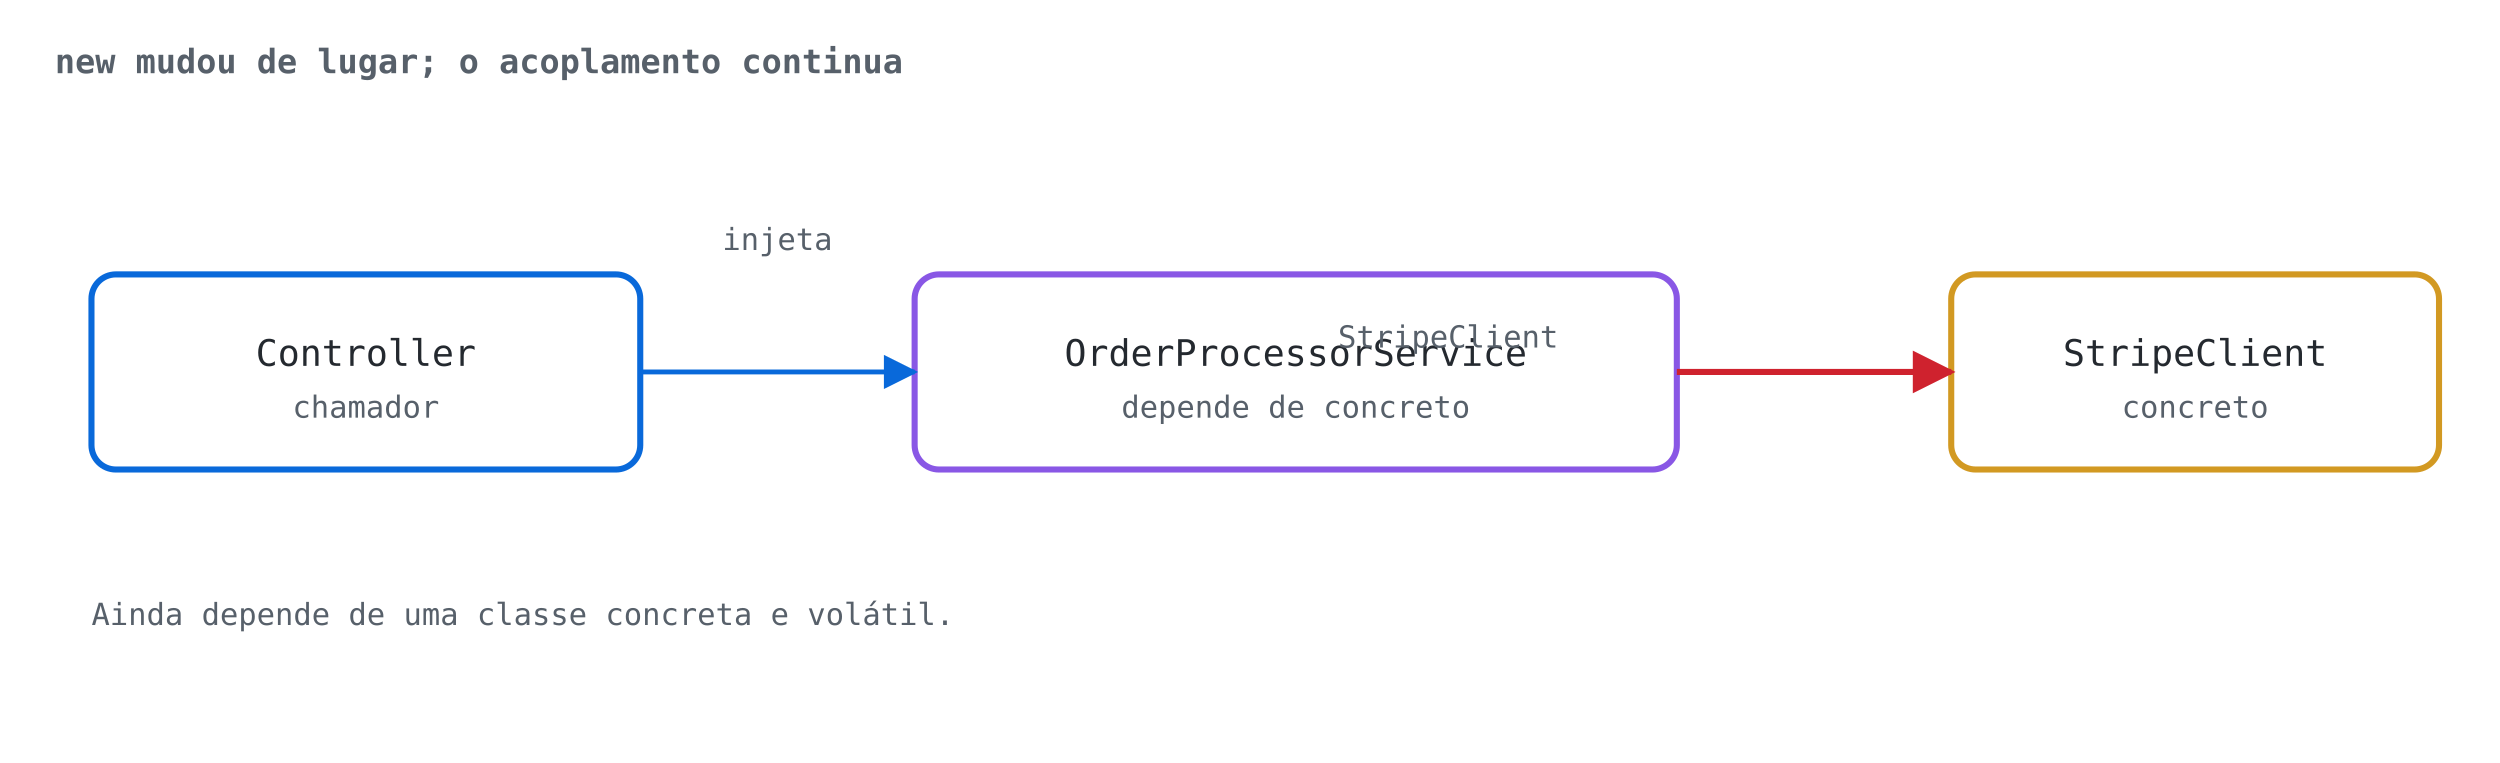
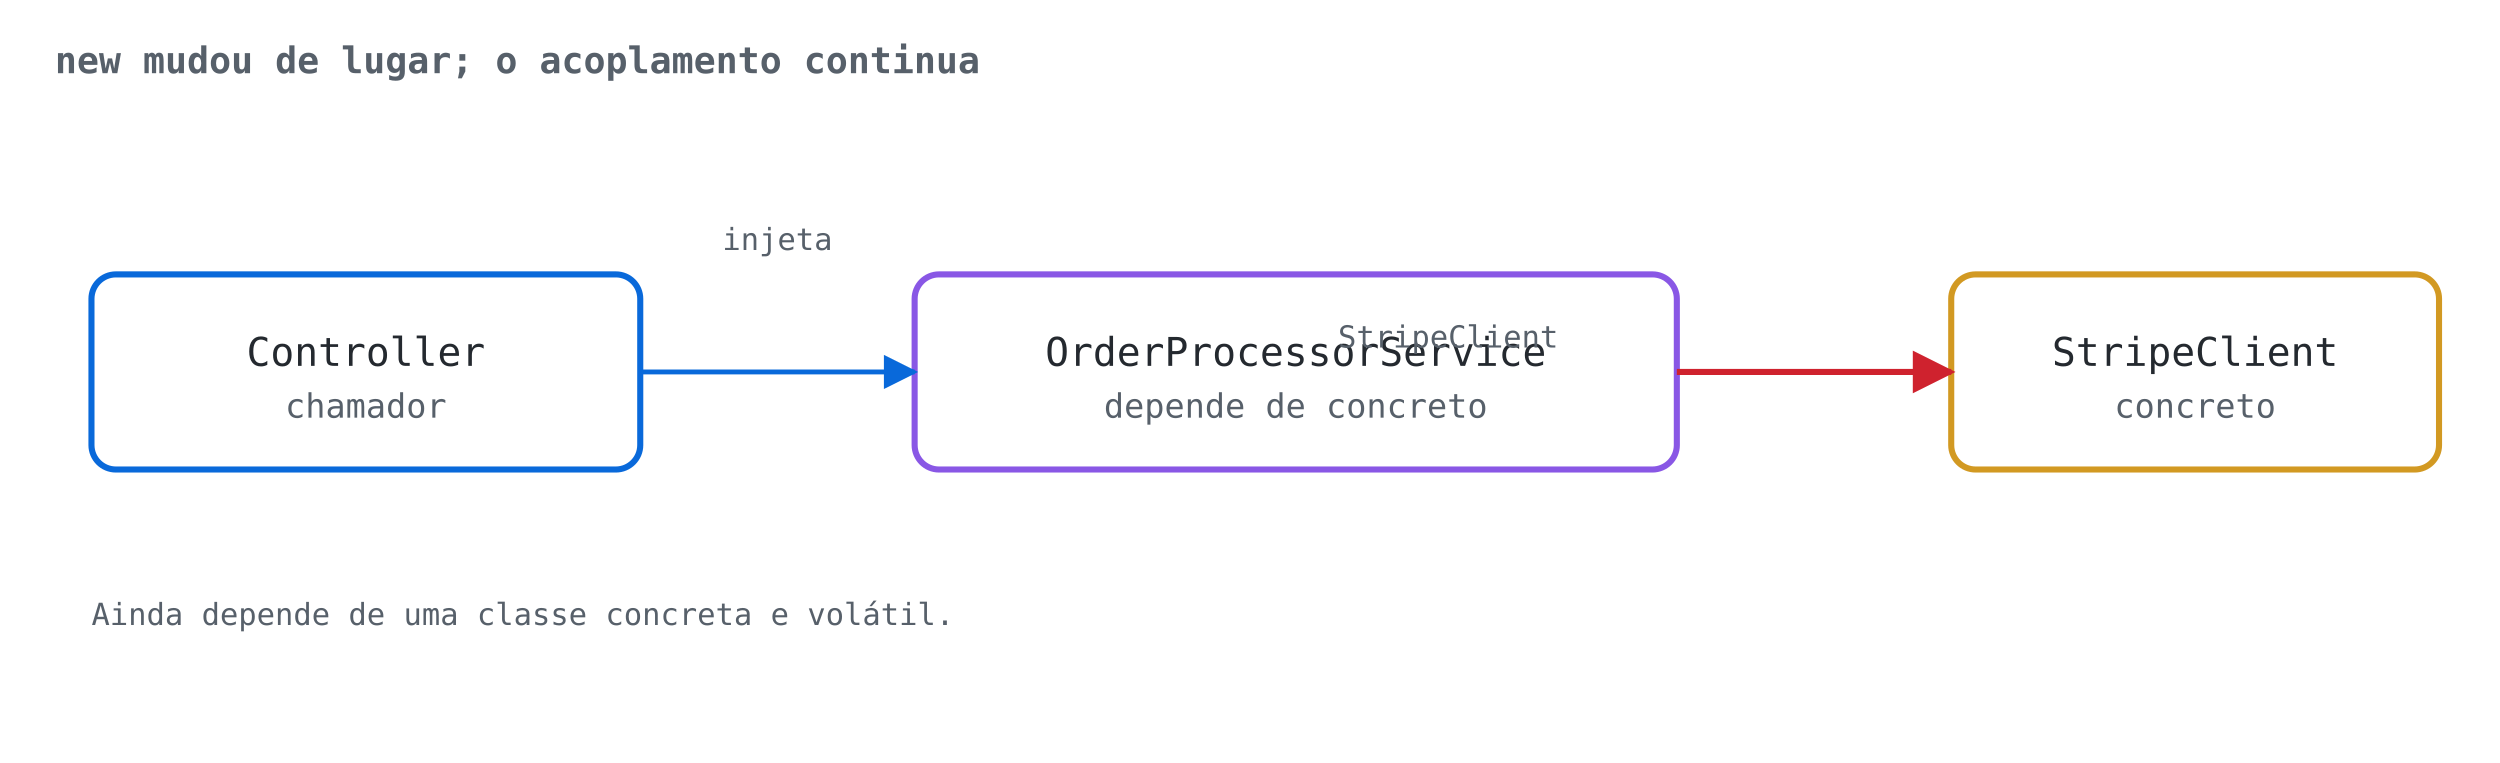
<svg xmlns="http://www.w3.org/2000/svg" viewBox="0 0 820 250" role="img" aria-label="Diagrama: injeção pelo construtor de uma classe concreta — o new mudou de lugar, mas o acoplamento permanece">
  <defs>
    <marker id="arrow" viewBox="0 0 10 10" refX="9" refY="5" markerWidth="7" markerHeight="7" orient="auto-start-reverse">
      <path d="M0,0 L10,5 L0,10 z" fill="context-stroke" />
    </marker>
  </defs>
  <style>
    text{font-family:'JetBrains Mono',ui-monospace,SFMono-Regular,Menlo,monospace;fill:#24292f}
    .box{fill:none;stroke:#0969da;stroke-width:2}
    .port{fill:none;stroke:#238636;stroke-width:2;stroke-dasharray:6 4}
    .detail{fill:none;stroke:#d29922;stroke-width:2}
    .proc{fill:none;stroke:#8957e5;stroke-width:2}
    .flow{fill:none;stroke:#0969da;stroke-width:1.6}
    .bad{fill:none;stroke:#cf222e;stroke-width:2}
+     .badlbl{fill:#cf222e}
    .lbl{fill:#57606a}
    .mono{fill:#57606a}
    @media (prefers-color-scheme: dark){
      text{fill:#e6edf3}
      .box{stroke:#58a6ff}
      .port{stroke:#3fb950}
      .detail{stroke:#e3b341}
      .proc{stroke:#a371f7}
      .flow{stroke:#58a6ff}
      .bad{stroke:#f85149}
+       .badlbl{fill:#f85149}
      .lbl{fill:#8b949e}
      .mono{fill:#8b949e}
    }
  </style>
-   <text x="18" y="24" font-size="11" text-anchor="start" class="lbl" font-weight="bold">new mudou de lugar; o acoplamento continua</text>
+   <text x="18" y="24" font-size="12" text-anchor="start" class="lbl" font-weight="bold">new mudou de lugar; o acoplamento continua</text>
  <rect x="30" y="90" width="180" height="64" rx="8" class="box" />
-   <text x="120" y="120" font-size="12" text-anchor="middle">Controller</text>
-   <text x="120" y="137" font-size="10" text-anchor="middle" class="mono">chamador</text>
+   <text x="120" y="120" font-size="13" text-anchor="middle">Controller</text>
+   <text x="120" y="137" font-size="11" text-anchor="middle" class="mono">chamador</text>
  <rect x="300" y="90" width="250" height="64" rx="8" class="proc" />
-   <text x="425" y="120" font-size="12" text-anchor="middle">OrderProcessorService</text>
-   <text x="425" y="137" font-size="10" text-anchor="middle" class="mono">depende de concreto</text>
+   <text x="425" y="120" font-size="13" text-anchor="middle">OrderProcessorService</text>
+   <text x="425" y="137" font-size="11" text-anchor="middle" class="mono">depende de concreto</text>
  <rect x="640" y="90" width="160" height="64" rx="8" class="detail" />
-   <text x="720" y="120" font-size="12" text-anchor="middle">StripeClient</text>
-   <text x="720" y="137" font-size="10" text-anchor="middle" class="mono">concreto</text>
+   <text x="720" y="120" font-size="13" text-anchor="middle">StripeClient</text>
+   <text x="720" y="137" font-size="11" text-anchor="middle" class="mono">concreto</text>
  <path d="M 210 122 L 300 122" class="flow" marker-end="url(#arrow)" />
  <path d="M 550 122 L 640 122" class="bad" marker-end="url(#arrow)" />
  <text x="475" y="114" font-size="10" text-anchor="middle" class="lbl">StripeClient</text>
  <text x="255" y="82" font-size="10" text-anchor="middle" class="lbl">injeta</text>
  <text x="30" y="205" font-size="10" text-anchor="start" class="lbl">Ainda depende de uma classe concreta e volátil.</text>
</svg>
